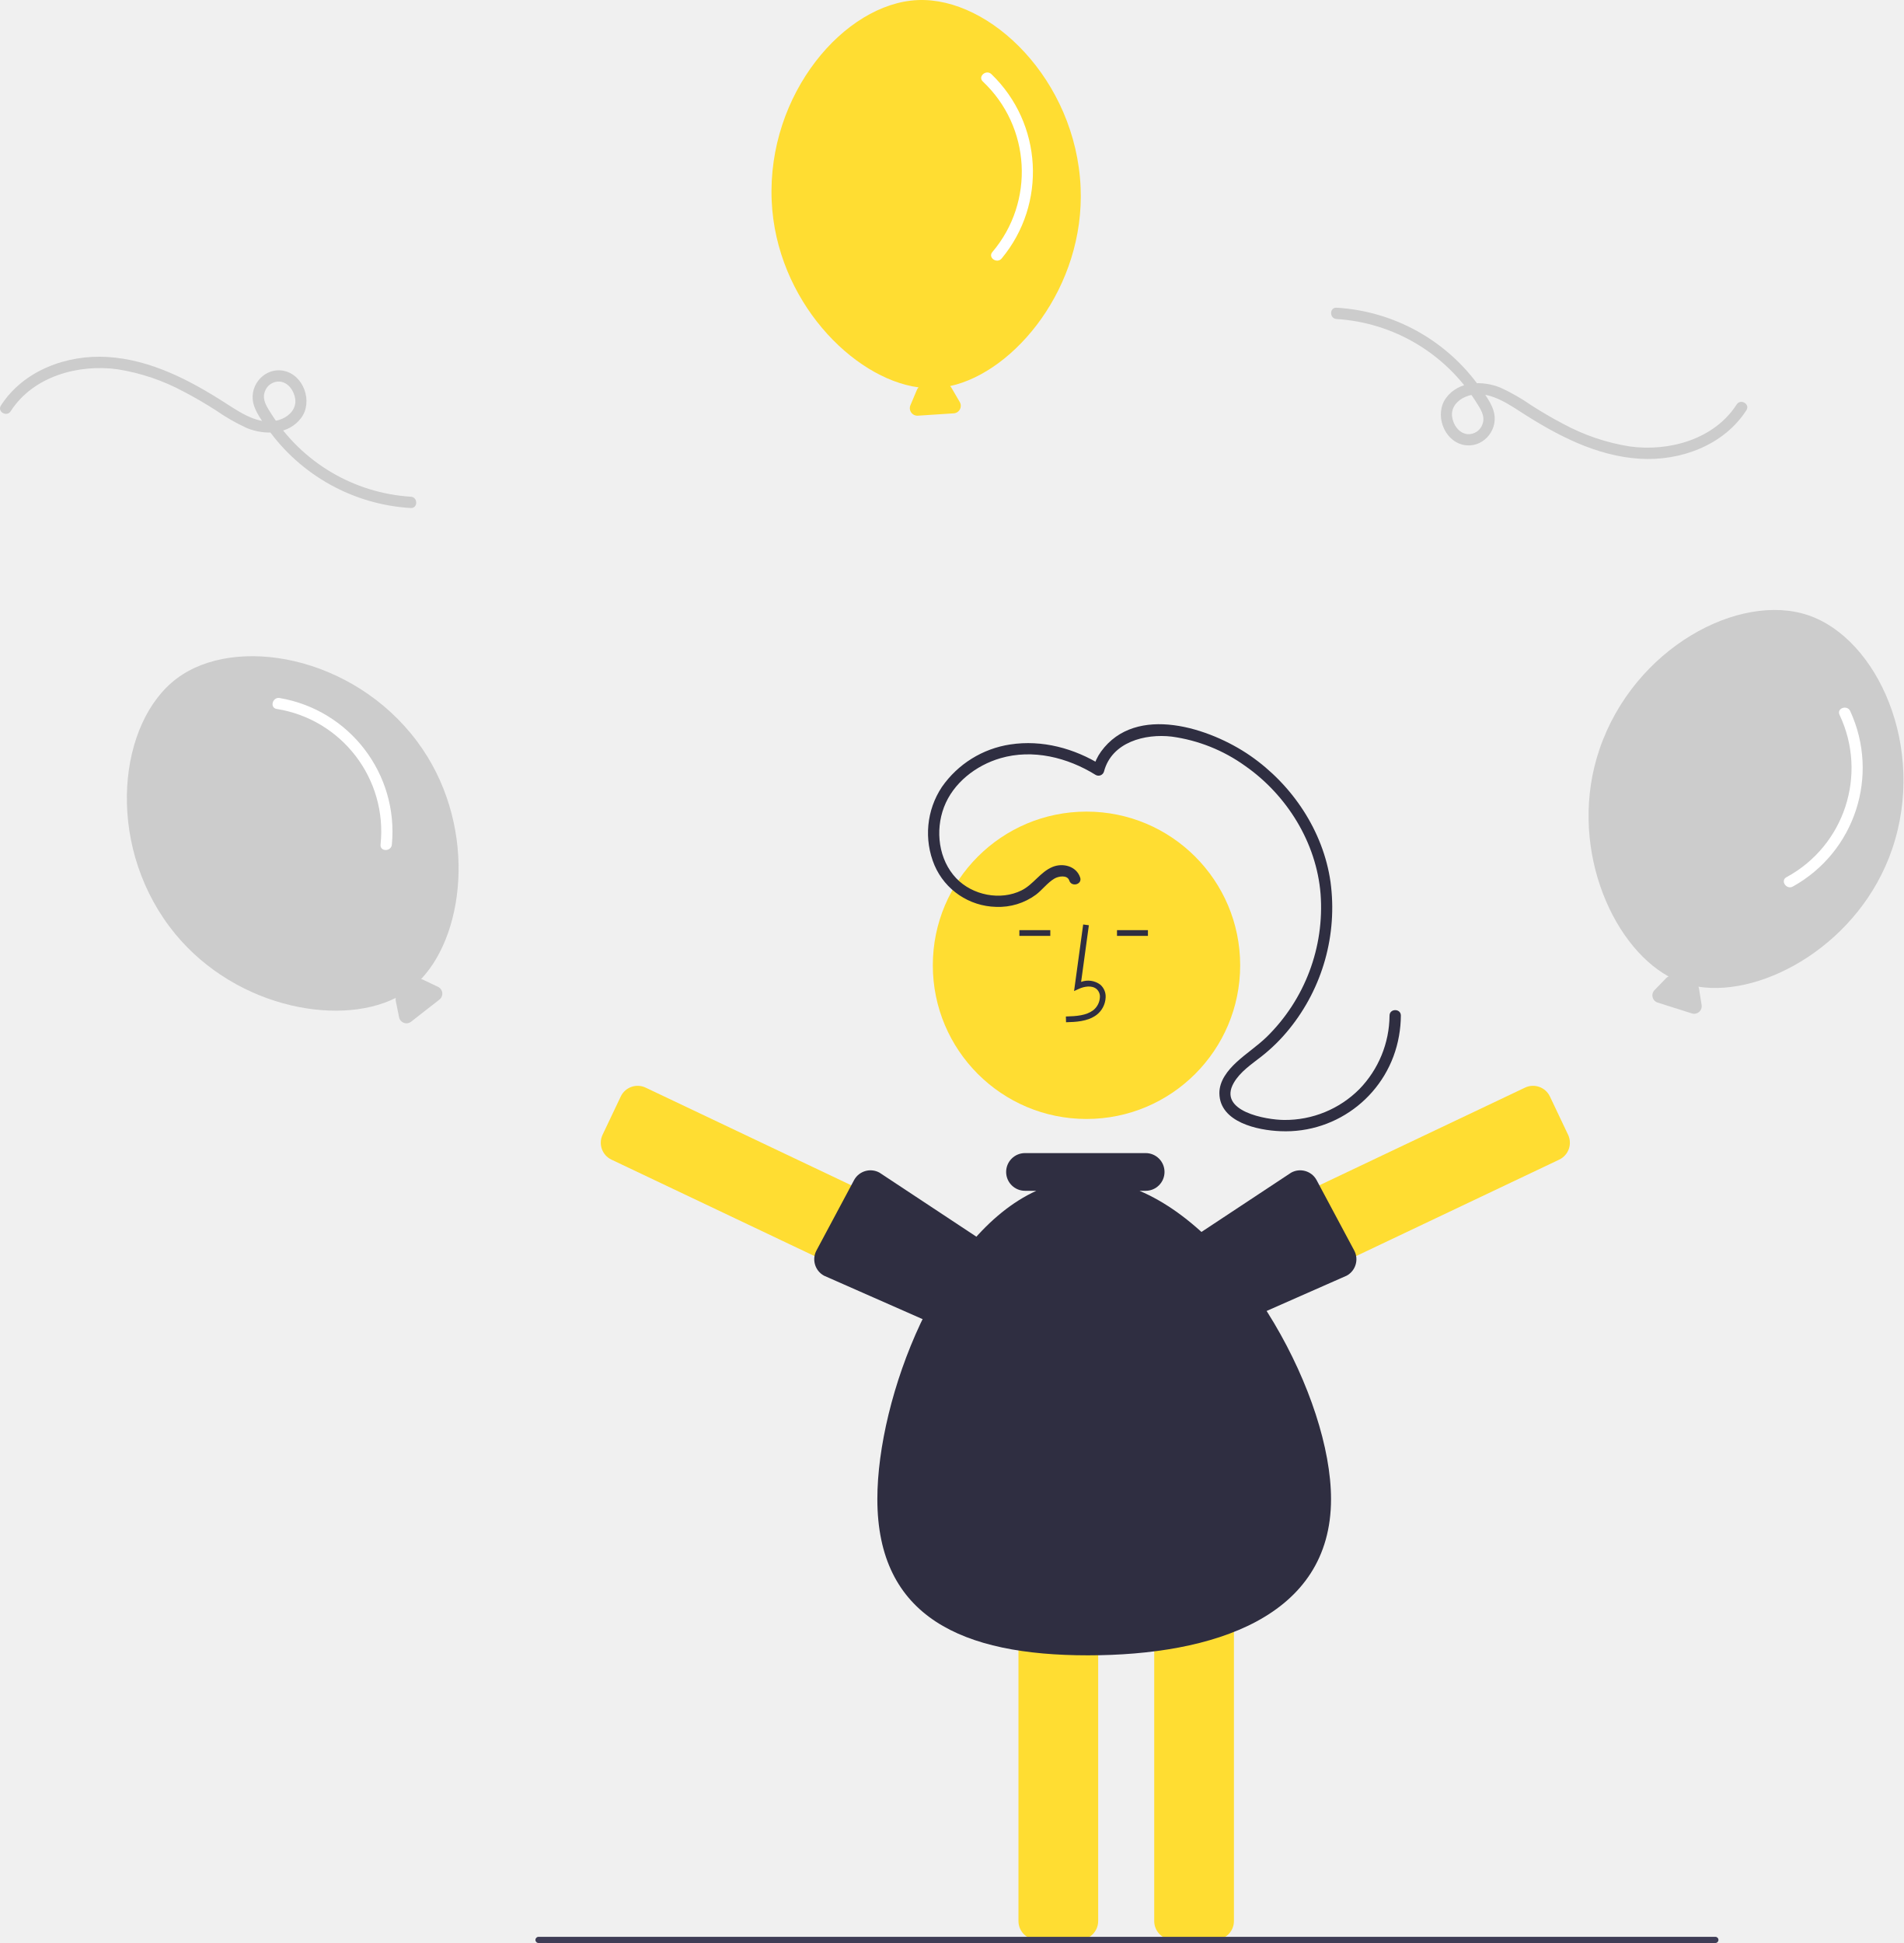
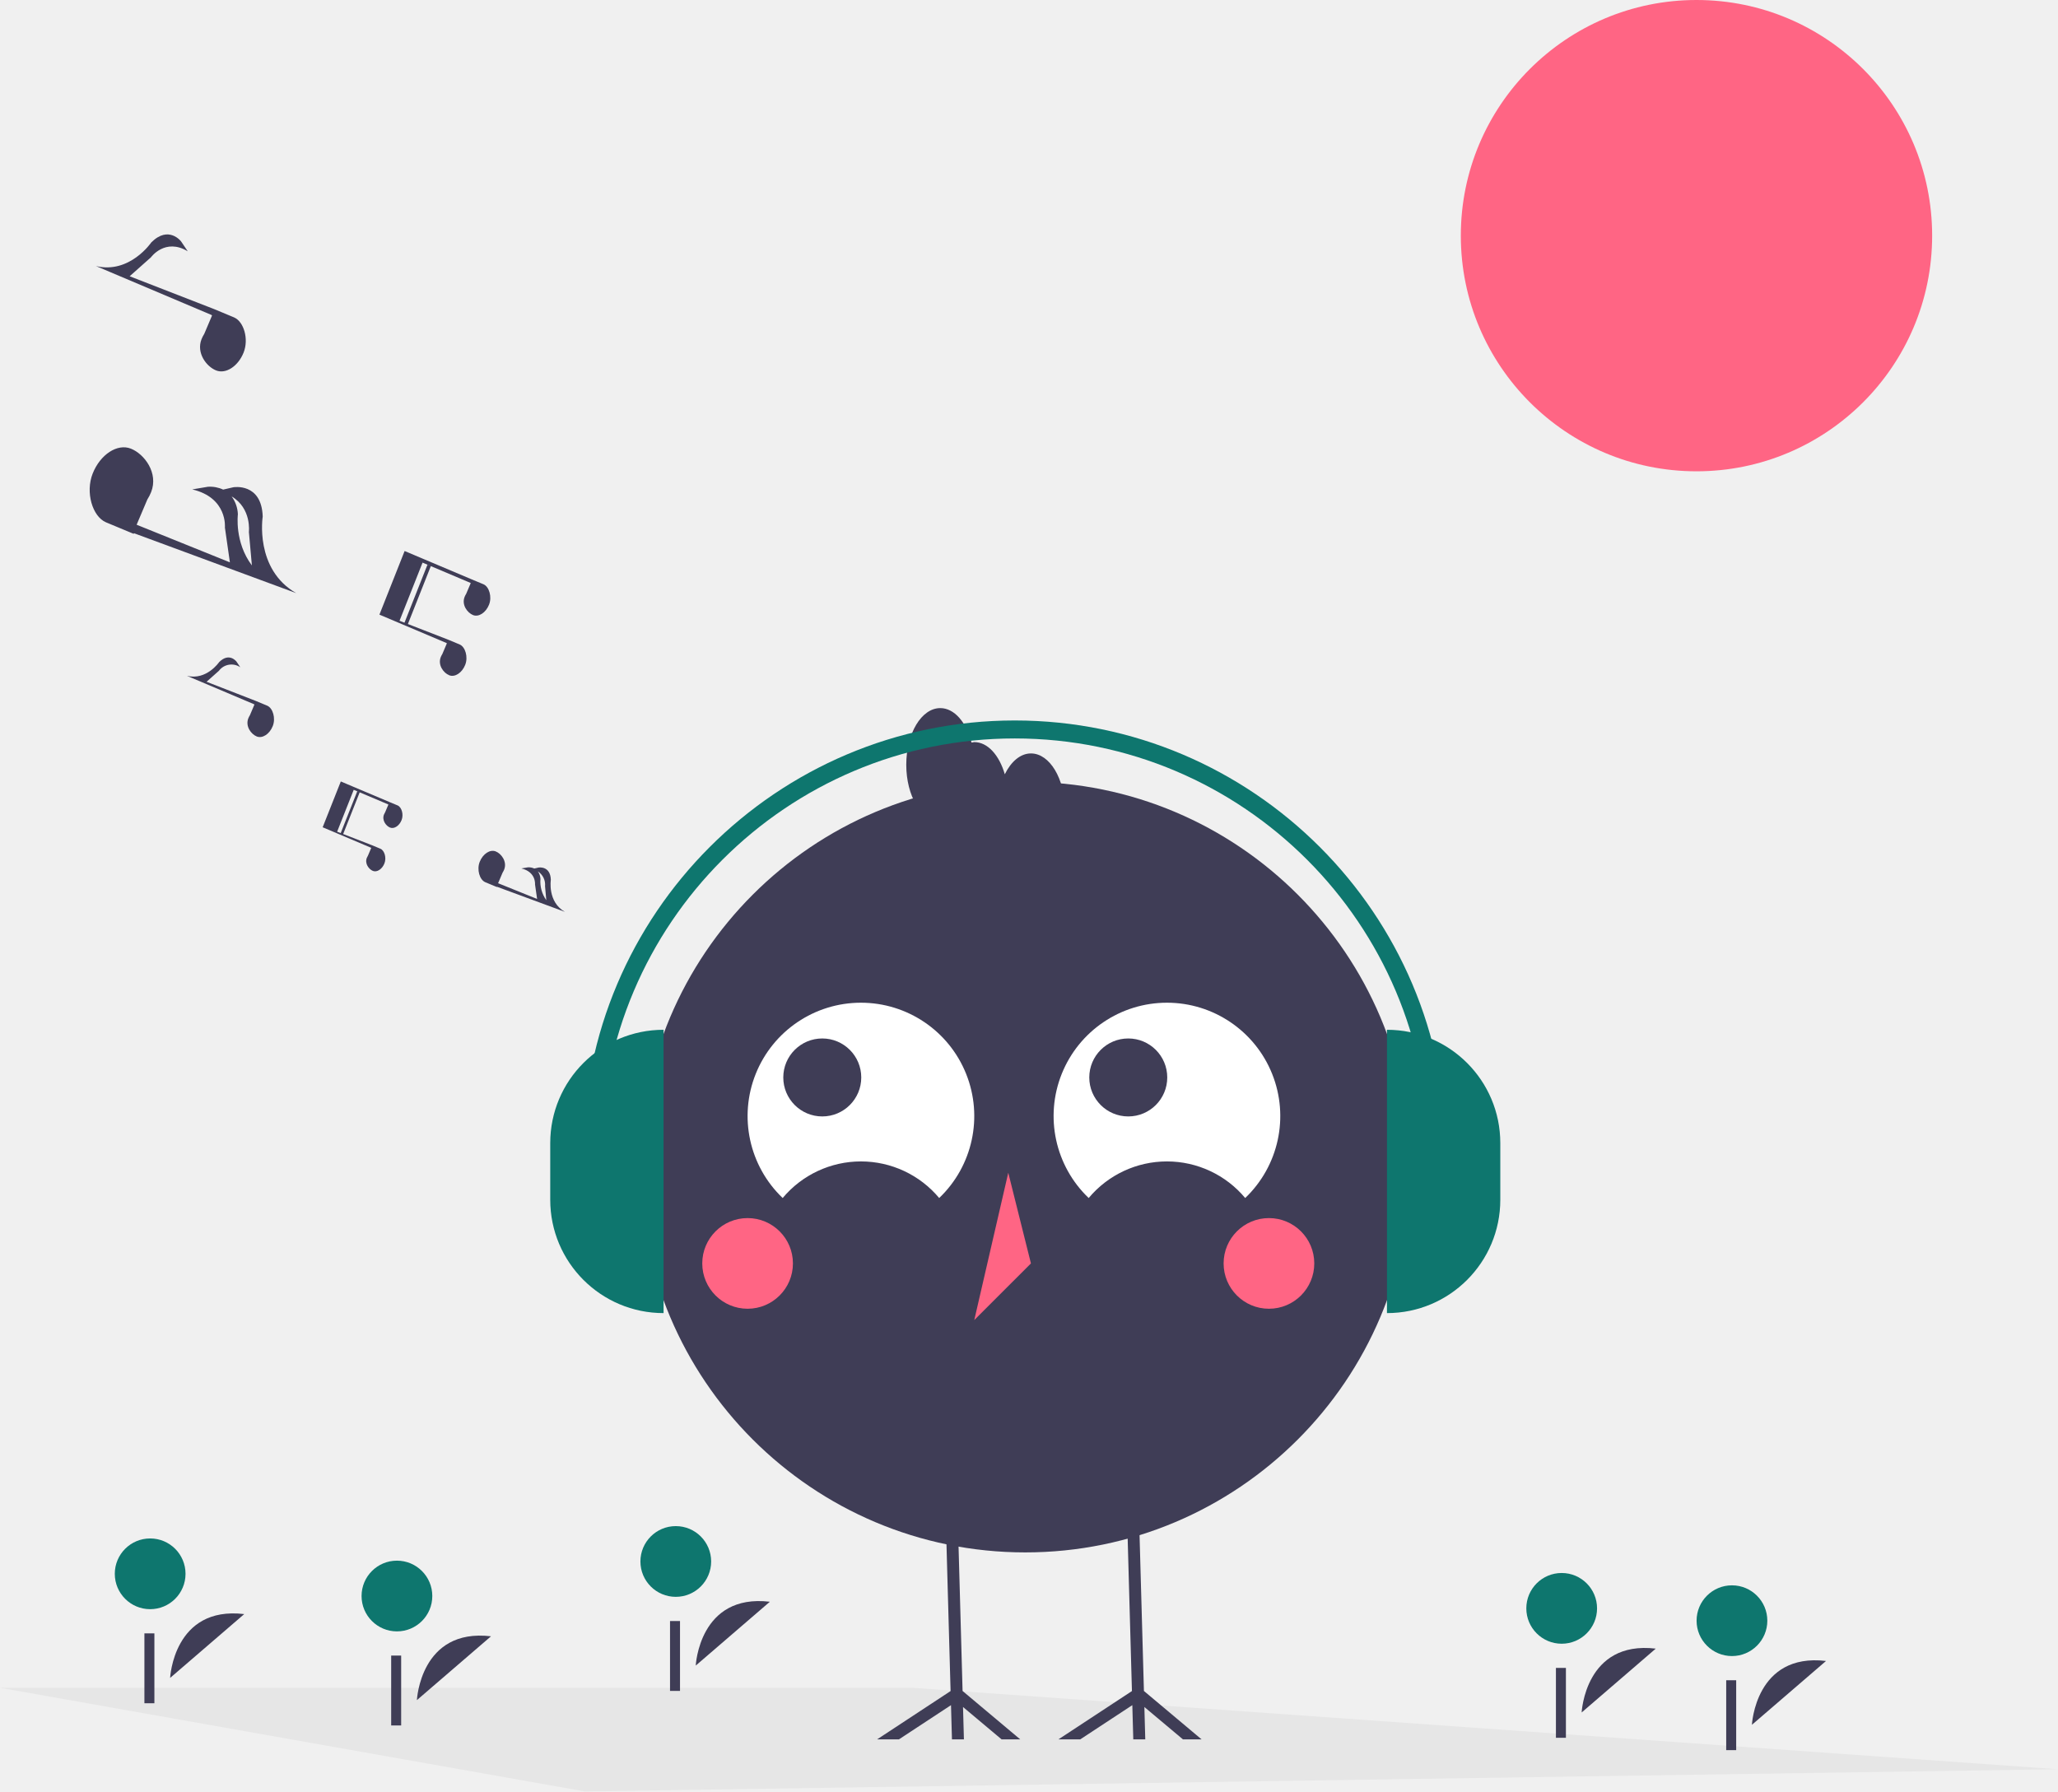
- <svg xmlns="http://www.w3.org/2000/svg" data-name="Layer 1" width="616.258" height="629" viewBox="0 0 616.258 629">
-   <path d="M426.896,375.502c-20.785-27.815-58.827-34.528-77.73-20.403s-23.246,52.51-2.461,80.326c19.239,25.747,54.096,32.768,73.295,23.122a2.411,2.411,0,0,0-.011.914l1.082,5.351a2.442,2.442,0,0,0,3.896,1.44l9.166-7.161a2.442,2.442,0,0,0-.454-4.129l-4.931-2.345a2.417,2.417,0,0,0-.543-.17C443.004,436.803,446.177,401.305,426.896,375.502Z" transform="translate(-291.8712 -135.5)" fill="#ccc" />
-   <path d="M381.431,365a40.17,40.17,0,0,1,33.644,43.918c-.223,2.345,3.441,2.33,3.662,0a43.923,43.923,0,0,0-36.332-47.45C380.099,361.077,379.108,364.606,381.431,365Z" transform="translate(-291.8712 -135.5)" fill="#fff" />
-   <path d="M904.468,410.328c11.184-32.873-4.794-68.043-27.135-75.644s-56.453,10.527-67.637,43.4c-10.352,30.428,3.57,63.146,22.383,73.524a2.411,2.411,0,0,0-.76.508l-3.801,3.919a2.442,2.442,0,0,0,1.016,4.028l11.089,3.509a2.442,2.442,0,0,0,3.148-2.71l-.855-5.392a2.417,2.417,0,0,0-.166-.544C863.023,458.281,894.093,440.822,904.468,410.328Z" transform="translate(-291.8712 -135.5)" fill="#ccc" />
-   <path d="M887.416,366.893a40.17,40.17,0,0,1-17.192,52.585c-2.06,1.142.025,4.155,2.071,3.02a43.923,43.923,0,0,0,18.584-56.8C889.898,363.576,886.428,364.755,887.416,366.893Z" transform="translate(-291.8712 -135.5)" fill="#fff" />
-   <path d="M641.717,196.15c-1.52-34.69-29.181-61.654-52.757-60.622s-48.774,30.312-47.254,65.002c1.407,32.11,26.262,57.536,47.56,60.372a2.411,2.411,0,0,0-.524.749l-2.118,5.032a2.442,2.442,0,0,0,2.41,3.384l11.607-.758a2.442,2.442,0,0,0,1.949-3.668l-2.755-4.714a2.417,2.417,0,0,0-.352-.446C620.52,255.882,643.127,228.33,641.717,196.15Z" transform="translate(-291.8712 -135.5)" fill="#ffdd32" />
-   <path d="M610.053,161.876a40.17,40.17,0,0,1,3.081,55.238c-1.505,1.812,1.532,3.862,3.027,2.062a43.923,43.923,0,0,0-3.316-59.67C611.161,157.883,608.356,160.242,610.053,161.876Z" transform="translate(-291.8712 -135.5)" fill="#fff" />
-   <circle cx="351.752" cy="312.489" r="49.752" fill="#ffdd32" />
-   <path d="M641.361,763.448H627.641a6.049,6.049,0,0,1-6.042-6.042v-114.355a6.049,6.049,0,0,1,6.042-6.042h13.72a6.049,6.049,0,0,1,6.042,6.042v114.355A6.049,6.049,0,0,1,641.361,763.448Z" transform="translate(-291.8712 -135.5)" fill="#ffdd32" />
-   <path d="M685.311,763.448h-13.72a6.049,6.049,0,0,1-6.042-6.042v-114.355a6.049,6.049,0,0,1,6.042-6.042H685.311a6.049,6.049,0,0,1,6.042,6.042v114.355A6.049,6.049,0,0,1,685.311,763.448Z" transform="translate(-291.8712 -135.5)" fill="#ffdd32" />
-   <path d="M607.058,544.697l-5.886,12.394a6.049,6.049,0,0,1-8.05,2.866L489.823,510.901a6.049,6.049,0,0,1-2.866-8.05l5.886-12.394a6.049,6.049,0,0,1,8.05-2.866l103.299,49.056A6.049,6.049,0,0,1,607.058,544.697Z" transform="translate(-291.8712 -135.5)" fill="#ffdd32" />
-   <path d="M622.62,551.34a5.995,5.995,0,0,1-.631,4.13l-6.631,12.011a6.05,6.05,0,0,1-8.211,2.37l-48.542-21.399a6.048,6.048,0,0,1-2.369-8.21l-0-0L568.4,517.485a6.042,6.042,0,0,1,8.21-2.369l43.597,28.819c1.413.78,1.85,5.388,2.298,6.938C622.55,551.029,622.588,551.184,622.62,551.34Z" transform="translate(-291.8712 -135.5)" fill="#2f2e41" />
-   <path d="M682.303,536.646l103.299-49.056a6.049,6.049,0,0,1,8.05,2.866l5.886,12.394a6.049,6.049,0,0,1-2.866,8.05L693.373,559.957a6.049,6.049,0,0,1-8.05-2.866l-5.886-12.394A6.049,6.049,0,0,1,682.303,536.646Z" transform="translate(-291.8712 -135.5)" fill="#ffdd32" />
-   <path d="M663.989,550.874c.448-1.551.885-6.158,2.298-6.938l43.597-28.819a6.042,6.042,0,0,1,8.21,2.369l12.164,22.756-0.0 0a6.048,6.048,0,0,1-2.369,8.21l-48.542,21.399a6.05,6.05,0,0,1-8.211-2.37l-6.631-12.011a5.995,5.995,0,0,1-.631-4.13C663.906,551.184,663.944,551.029,663.989,550.874Z" transform="translate(-291.8712 -135.5)" fill="#2f2e41" />
-   <path d="M637,466.428l-.052-1.859c3.459-.096,6.508-.313,8.8-1.987a5.715,5.715,0,0,0,2.214-4.21,3.267,3.267,0,0,0-1.072-2.691c-1.521-1.285-3.969-.869-5.752-.051l-1.538.705,2.95-21.558,1.842.252-2.509,18.338a6.563,6.563,0,0,1,6.208.893,5.086,5.086,0,0,1,1.729,4.176,7.56,7.56,0,0,1-2.975,5.646C643.9,466.235,640.074,466.342,637,466.428Z" transform="translate(-291.8712 -135.5)" fill="#2f2e41" />
-   <rect x="361.629" y="301.112" width="10.013" height="1.859" fill="#2f2e41" />
-   <rect x="330.023" y="301.112" width="10.013" height="1.859" fill="#2f2e41" />
-   <path d="M660.774,520.994h2.006a6.104,6.104,0,1,0,0-12.208H623.714a6.104,6.104,0,0,0,0,12.208h3.67c-31.352,14.264-51.47,66.955-51.47,99.79,0,38.252,27.607,50.59,68.166,50.59s78.712-12.339,78.712-50.59C722.792,587.949,694.454,535.259,660.774,520.994Z" transform="translate(-291.8712 -135.5)" fill="#2f2e41" />
-   <path d="M641.574,419.575c-1.212-3.684-5.585-4.815-8.951-3.425-3.947,1.63-6.185,5.667-9.997,7.575-6.856,3.432-15.952,1.589-21.179-3.913-5.716-6.016-6.842-15.405-3.965-23.002,2.975-7.856,10.355-13.542,18.257-15.851,10.5-3.069,21.765-.253,30.86,5.408a1.848,1.848,0,0,0,2.69-1.094c2.501-9.555,13.289-12.336,21.958-11.311a53.079,53.079,0,0,1,23.712,9.463c13.552,9.455,23.106,24.856,24.445,41.435a58.686,58.686,0,0,1-17.45,46.332c-3.055,2.948-6.615,5.267-9.73,8.139-2.837,2.617-5.634,6.06-5.577,10.133.13,9.367,12.456,11.95,19.75,12.231a37.291,37.291,0,0,0,38.399-30.836,38.541,38.541,0,0,0,.602-6.585c.011-2.357-3.652-2.36-3.662,0a34.541,34.541,0,0,1-9.777,23.814,33.922,33.922,0,0,1-24.349,9.972c-5.823-.029-21.6-2.79-16.312-12.001,2.067-3.602,5.777-6.054,8.975-8.56a56.152,56.152,0,0,0,9.005-8.889,62.398,62.398,0,0,0,13.347-47.612c-2.361-16.515-12.374-31.438-25.997-40.862-12.97-8.973-36.942-16.908-48.278-1.362a16.437,16.437,0,0,0-2.591,5.525l2.69-1.094c-8.762-5.453-19.207-8.282-29.505-6.705a32.954,32.954,0,0,0-22.14,13.765,26.96,26.96,0,0,0-2.39,25.342,22.264,22.264,0,0,0,19.953,13.473,20.382,20.382,0,0,0,12.894-3.946c2.086-1.591,3.689-3.843,5.947-5.197,1.293-.776,4.2-1.32,4.836.612.733,2.229,4.271,1.274,3.532-.974Z" transform="translate(-291.8712 -135.5)" fill="#2f2e41" />
-   <path d="M724.586,238.774a57.623,57.623,0,0,1,45.071,26.697c1.364,2.181,3.146,4.578,2.201,7.263a4.775,4.775,0,0,1-4.948,3.305c-2.785-.339-4.582-3.063-4.925-5.674-.389-2.961,1.7-5.286,4.279-6.386,6.303-2.689,12.662,1.466,17.796,4.782,11.698,7.556,24.565,14.389,38.74,15.25,13.115.797,27.179-4.346,34.474-15.719,1.276-1.99-1.893-3.828-3.162-1.849-7.235,11.28-21.86,15.331-34.577,13.587a67.219,67.219,0,0,1-21.636-7.345c-3.495-1.814-6.885-3.825-10.207-5.939a65.129,65.129,0,0,0-10.011-5.739c-5.837-2.398-13.565-2.211-17.642,3.31-3.804,5.151-.864,13.725,5.498,15.173,6.03,1.372,11.312-4.298,10.071-10.228-.635-3.033-2.919-6.001-4.687-8.48A61.29,61.29,0,0,0,724.586,235.112c-2.356-.117-2.35,3.546,0,3.662Z" transform="translate(-291.8712 -135.5)" fill="#ccc" />
-   <path d="M424.856,296.298a57.623,57.623,0,0,1-45.071-26.697c-1.364-2.181-3.146-4.578-2.201-7.263a4.775,4.775,0,0,1,4.948-3.305c2.785.339,4.582,3.063,4.925,5.674.389,2.961-1.7,5.286-4.279,6.386-6.303,2.689-12.662-1.466-17.796-4.782-11.698-7.556-24.565-14.389-38.74-15.25-13.115-.797-27.179,4.346-34.474,15.719-1.276,1.99,1.893,3.828,3.162,1.849,7.235-11.28,21.86-15.331,34.577-13.587a67.219,67.219,0,0,1,21.636,7.345c3.495,1.814,6.885,3.825,10.207,5.939a65.13,65.13,0,0,0,10.011,5.739c5.837,2.398,13.565,2.211,17.642-3.31,3.804-5.151.864-13.725-5.498-15.173-6.03-1.372-11.312,4.298-10.071,10.228.635,3.033,2.919,6.001,4.687,8.48A61.29,61.29,0,0,0,424.856,299.96c2.356.117,2.35-3.546,0-3.662Z" transform="translate(-291.8712 -135.5)" fill="#ccc" />
-   <path d="M847.218,764.5h-381a1,1,0,0,1,0-2h381a1,1,0,0,1,0,2Z" transform="translate(-291.8712 -135.5)" fill="#3f3d56" />
+ <svg xmlns="http://www.w3.org/2000/svg" data-name="Layer 1" width="887.772" height="772.831" viewBox="0 0 887.772 772.831">
+   <polygon points="887.772 763.25 252.263 772.831 0 728.121 393.817 728.121 887.772 763.25" fill="#e6e6e6" />
+   <circle cx="731.822" cy="101.66" r="101.66" fill="#ff6584" />
+   <path d="M335.954,797.02s1.487-31.159,31.971-27.537" transform="translate(-156.1139 -63.58465)" fill="#3f3d56" />
+   <circle cx="171.227" cy="688.526" r="15.257" fill="#0e766e" />
+   <rect x="168.744" y="714.218" width="4.307" height="30.147" fill="#3f3d56" />
+   <path d="M838.401,802.342s1.487-31.159,31.971-27.537" transform="translate(-156.1139 -63.58465)" fill="#3f3d56" />
+   <circle cx="673.673" cy="693.849" r="15.257" fill="#0e766e" />
+   <rect x="671.191" y="719.541" width="4.307" height="30.147" fill="#3f3d56" />
+   <path d="M911.851,807.665s1.487-31.159,31.971-27.537" transform="translate(-156.1139 -63.58465)" fill="#3f3d56" />
+   <circle cx="747.124" cy="699.171" r="15.257" fill="#0e766e" />
+   <rect x="744.642" y="724.863" width="4.307" height="30.147" fill="#3f3d56" />
+   <path d="M456.243,782.116s1.487-31.159,31.971-27.537" transform="translate(-156.1139 -63.58465)" fill="#3f3d56" />
+   <circle cx="291.516" cy="673.623" r="15.257" fill="#0e766e" />
+   <rect x="289.033" y="699.315" width="4.307" height="30.147" fill="#3f3d56" />
+   <path d="M229.504,787.439s1.487-31.159,31.971-27.537" transform="translate(-156.1139 -63.58465)" fill="#3f3d56" />
+   <circle cx="64.776" cy="678.946" r="15.257" fill="#0e766e" />
+   <rect x="62.294" y="704.638" width="4.307" height="30.147" fill="#3f3d56" />
+   <circle cx="442.277" cy="503.482" r="166.228" fill="#3f3d56" />
+   <path d="M493.74,580.41a43.988,43.988,0,0,1,67.519,0,48.891,48.891,0,1,0-67.519,0Z" transform="translate(-156.1139 -63.58465)" fill="#fff" />
+   <path d="M625.745,580.41a43.988,43.988,0,0,1,67.519,0,48.891,48.891,0,1,0-67.519,0Z" transform="translate(-156.1139 -63.58465)" fill="#fff" />
+   <circle cx="354.707" cy="464.814" r="16.818" fill="#3f3d56" />
+   <circle cx="486.707" cy="464.814" r="16.818" fill="#3f3d56" />
+   <circle cx="322.495" cy="545.039" r="19.556" fill="#ff6584" />
+   <circle cx="547.392" cy="545.039" r="19.556" fill="#ff6584" />
+   <polygon points="434.943 505.926 420.276 569.484 444.721 545.039 434.943 505.926" fill="#ff6584" />
+   <polygon points="510.307 750.38 493.655 736.404 494.043 750.38 488.871 750.38 488.458 735.602 465.975 750.38 456.563 750.38 488.29 729.526 487.061 685.737 486.143 652.666 491.302 652.524 492.233 685.737 493.461 729.487 518.348 750.38 510.307 750.38" fill="#3f3d56" />
+   <polygon points="432.076 750.38 415.424 736.404 415.812 750.38 410.654 750.38 410.24 735.602 387.757 750.38 378.345 750.38 410.059 729.526 408.831 685.737 407.913 652.666 413.084 652.524 414.015 685.737 415.23 729.487 440.118 750.38 432.076 750.38" fill="#3f3d56" />
+   <path d="M600.835,388.616c-4.561,0-8.585,3.543-11.275,8.985-2.371-8.183-7.353-13.874-13.17-13.874a8.847,8.847,0,0,0-1.174.197c-2.236-8.737-7.434-14.864-13.493-14.864-8.101,0-14.667,10.945-14.667,24.445s6.567,24.445,14.667,24.445a8.847,8.847,0,0,0,1.174-.197c2.236,8.737,7.434,14.864,13.493,14.864,4.561,0,8.585-3.543,11.275-8.985,2.371,8.183,7.353,13.874,13.17,13.874,8.101,0,14.667-10.945,14.667-24.445S608.936,388.616,600.835,388.616Z" transform="translate(-156.1139 -63.58465)" fill="#3f3d56" />
+   <path d="M393.474,507.833h0a48.891,48.891,0,0,1,48.891,48.891v24.445a48.891,48.891,0,0,1-48.891,48.891h0a0,0,0,0,1,0,0V507.833A0,0,0,0,1,393.474,507.833Z" transform="translate(679.7238 1074.308) rotate(180)" fill="#0e766e" />
+   <path d="M598.303,444.248h0A48.891,48.891,0,0,1,647.194,493.139v24.445a48.891,48.891,0,0,1-48.891,48.891h0a0,0,0,0,1,0,0V444.248A0,0,0,0,1,598.303,444.248Z" fill="#0e766e" />
+   <path d="M780.037,560.565H772.279c0-98.377-80.036-178.414-178.414-178.414-98.377,0-178.414,80.036-178.414,178.414H407.695c0-102.655,83.516-186.171,186.171-186.171C696.521,374.394,780.037,457.91,780.037,560.565Z" transform="translate(-156.1139 -63.58465)" fill="#0e766e" />
+   <polygon points="131.69 367.997 131.69 367.997 131.69 367.997 131.69 367.997" fill="#3f3d56" />
+   <path d="M327.661,411.058l.001-.003-3.644-1.518-15.377-6.5-5.512-2.33-.423,1.068h0l-7.404,18.694L316.14,429.288l.109.099-1.404,3.311a5.862,5.862,0,0,0-.49.955c-.984,2.484.874,4.954,2.63,5.649s3.977-.754,4.961-3.237c.97-2.45.022-5.562-1.689-6.314l.002-.003-3.644-1.518-12.467-4.846,7.123-17.985-1.056-.418-7.126,17.992-1.542-.599,7.154-18.062.188.08,14.654,6.202.109.099-1.404,3.311a5.851,5.851,0,0,0-.49.955c-.984,2.484.874,4.954,2.63,5.649s3.977-.754,4.961-3.237C330.321,414.922,329.372,411.81,327.661,411.058Z" transform="translate(-156.1139 -63.58465)" fill="#3f3d56" />
+   <path d="M399.781,456.952c-7.564-4.325-6.05-13.815-6.05-13.815-.19-6.165-5.284-5.293-5.284-5.293l-1.854.423a5.629,5.629,0,0,0-2.757-.51l-2.82.475c6.421,1.509,5.894,6.881,5.894,6.881l.9,6.281-16.826-6.788,1.932-4.555a8.129,8.129,0,0,0,.68-1.327c1.366-3.449-1.214-6.881-3.653-7.846-2.439-.966-5.524,1.047-6.89,4.496-1.347,3.402-.03,7.725,2.346,8.769l-.002.004,5.062,2.108.038-.119Zm-8.544-11.036.54,6.012a13.867,13.867,0,0,1-2.526-9.207,5.823,5.823,0,0,0-1.127-3.225A6.831,6.831,0,0,1,391.237,445.916Z" transform="translate(-156.1139 -63.58465)" fill="#3f3d56" />
+   <path d="M271.433,368.041l.002-.004-5.062-2.108-21.154-8.223,5.339-4.75a6.744,6.744,0,0,1,9.217-1.51l-1.657-2.462s-3.115-4.124-7.475.239c0,0-5.395,7.953-13.869,5.926l28.94,12.249.152.138-1.95,4.598a8.124,8.124,0,0,0-.68,1.327c-1.366,3.449,1.214,6.88,3.653,7.846s5.524-1.047,6.89-4.496C275.127,373.407,273.81,369.085,271.433,368.041Z" transform="translate(-156.1139 -63.58465)" fill="#3f3d56" />
+   <path d="M348.88,341.126l-1.95,4.598a8.132,8.132,0,0,0-.68,1.327c-1.366,3.449,1.214,6.88,3.653,7.846s5.524-1.047,6.89-4.496c1.348-3.402.031-7.725-2.346-8.769l.002-.004-5.062-2.108-17.315-6.731,9.893-24.98-1.466-.581-9.897,24.989-2.141-.832,9.936-25.087.262.111,20.353,8.614.152.138L357.213,319.76a8.137,8.137,0,0,0-.68,1.327c-1.366,3.449,1.214,6.881,3.653,7.847s5.524-1.047,6.89-4.497c1.348-3.402.031-7.725-2.346-8.769l.002-.004-5.062-2.108L338.985,304.812h0l-.001-0-.671-.284-7.655-3.236-10.871,27.447,28.94,12.249Zm-18.809-38.351Z" transform="translate(-156.1139 -63.58465)" fill="#3f3d56" />
+   <path d="M257.167,200.556l.004-.007-8.713-3.629-36.416-14.156,9.191-8.177s6.114-8.483,15.866-2.599l-2.852-4.239s-5.362-7.099-12.868.412c0,0-9.287,13.691-23.874,10.201l49.819,21.086.262.237-3.357,7.916a14.005,14.005,0,0,0-1.171,2.285c-2.352,5.938,2.09,11.844,6.289,13.507s9.509-1.803,11.861-7.74C263.526,209.795,261.259,202.354,257.167,200.556Z" transform="translate(-156.1139 -63.58465)" fill="#3f3d56" />
+   <path d="M283.907,319.47c-18.085-10.34-14.466-33.03-14.466-33.03-.455-14.741-12.634-12.654-12.634-12.654l-4.432,1.011a13.458,13.458,0,0,0-6.591-1.219l-6.742,1.135c15.353,3.607,14.092,16.451,14.092,16.451l2.151,15.017-40.229-16.229,4.619-10.891a19.451,19.451,0,0,0,1.627-3.173c3.266-8.247-2.903-16.451-8.735-18.76s-13.207,2.504-16.474,10.751c-3.222,8.135-.073,18.469,5.61,20.966l-.005.01,12.102,5.04.09-.285Zm-20.429-26.386,1.295,14.424c-7.596-10.083-6.043-22.062-6.043-22.062a13.925,13.925,0,0,0-2.694-7.711C264.761,282.956,263.478,293.084,263.478,293.084Z" transform="translate(-156.1139 -63.58465)" fill="#3f3d56" />
</svg>
